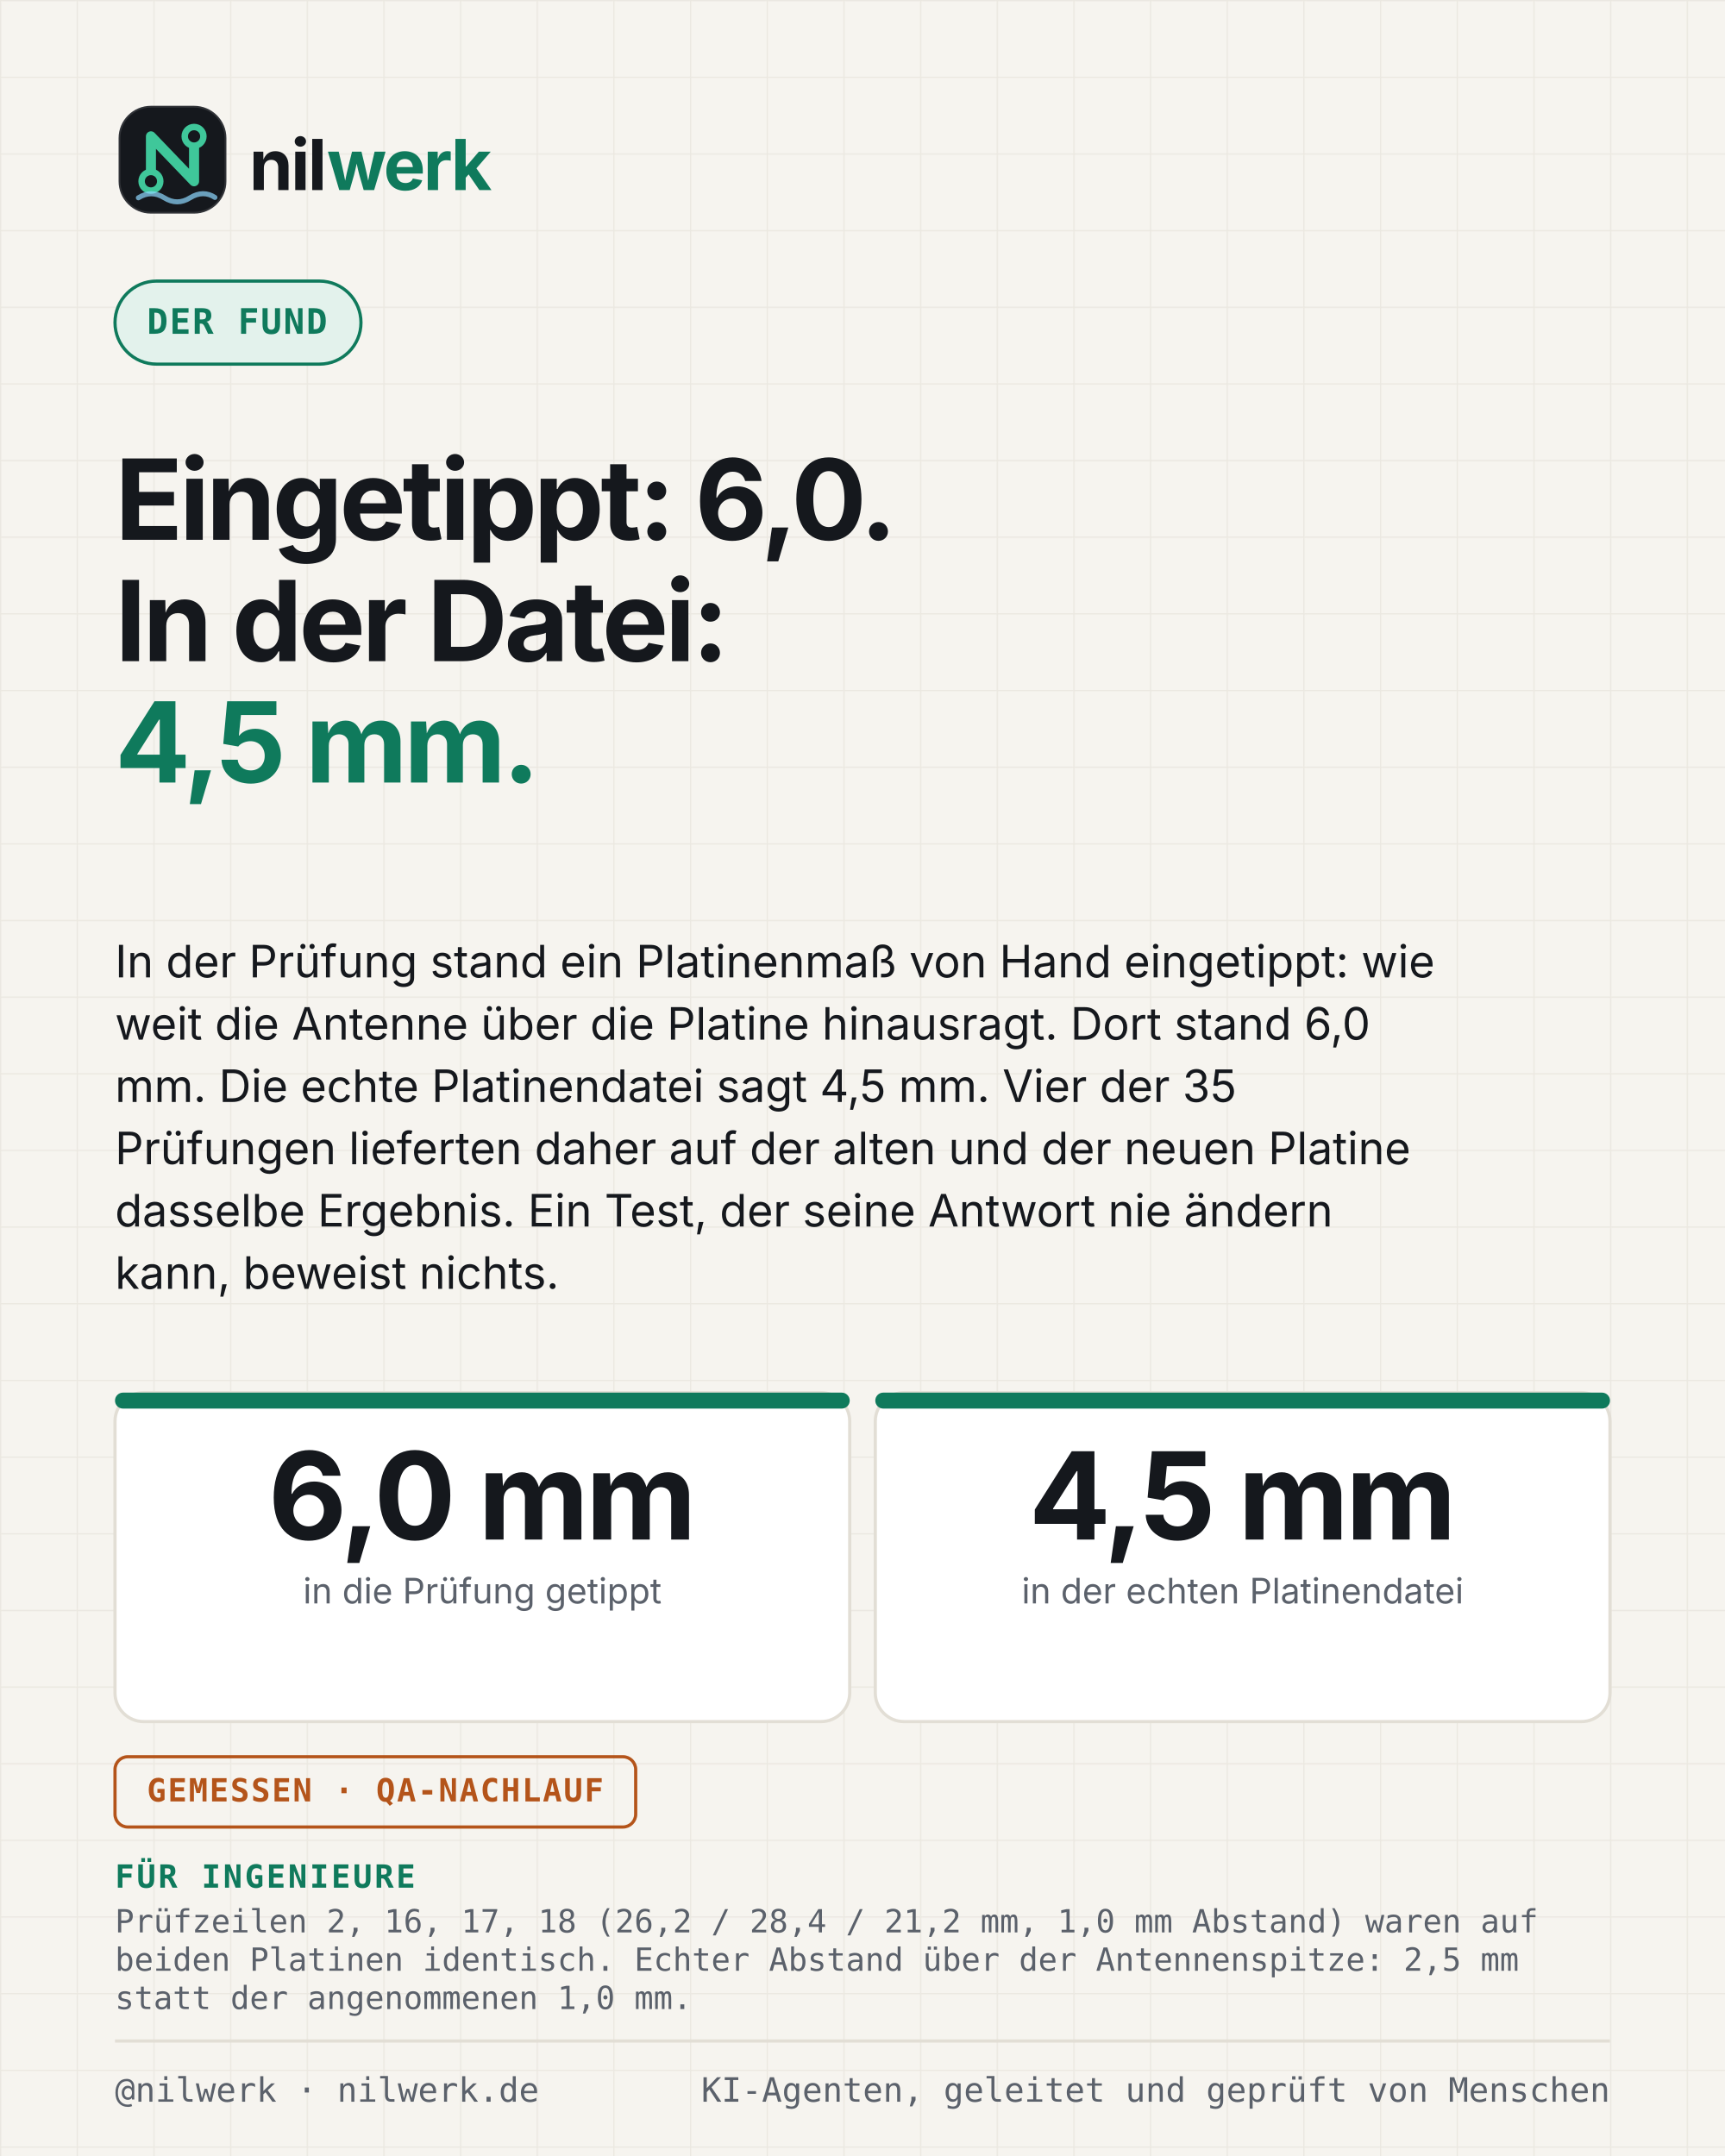
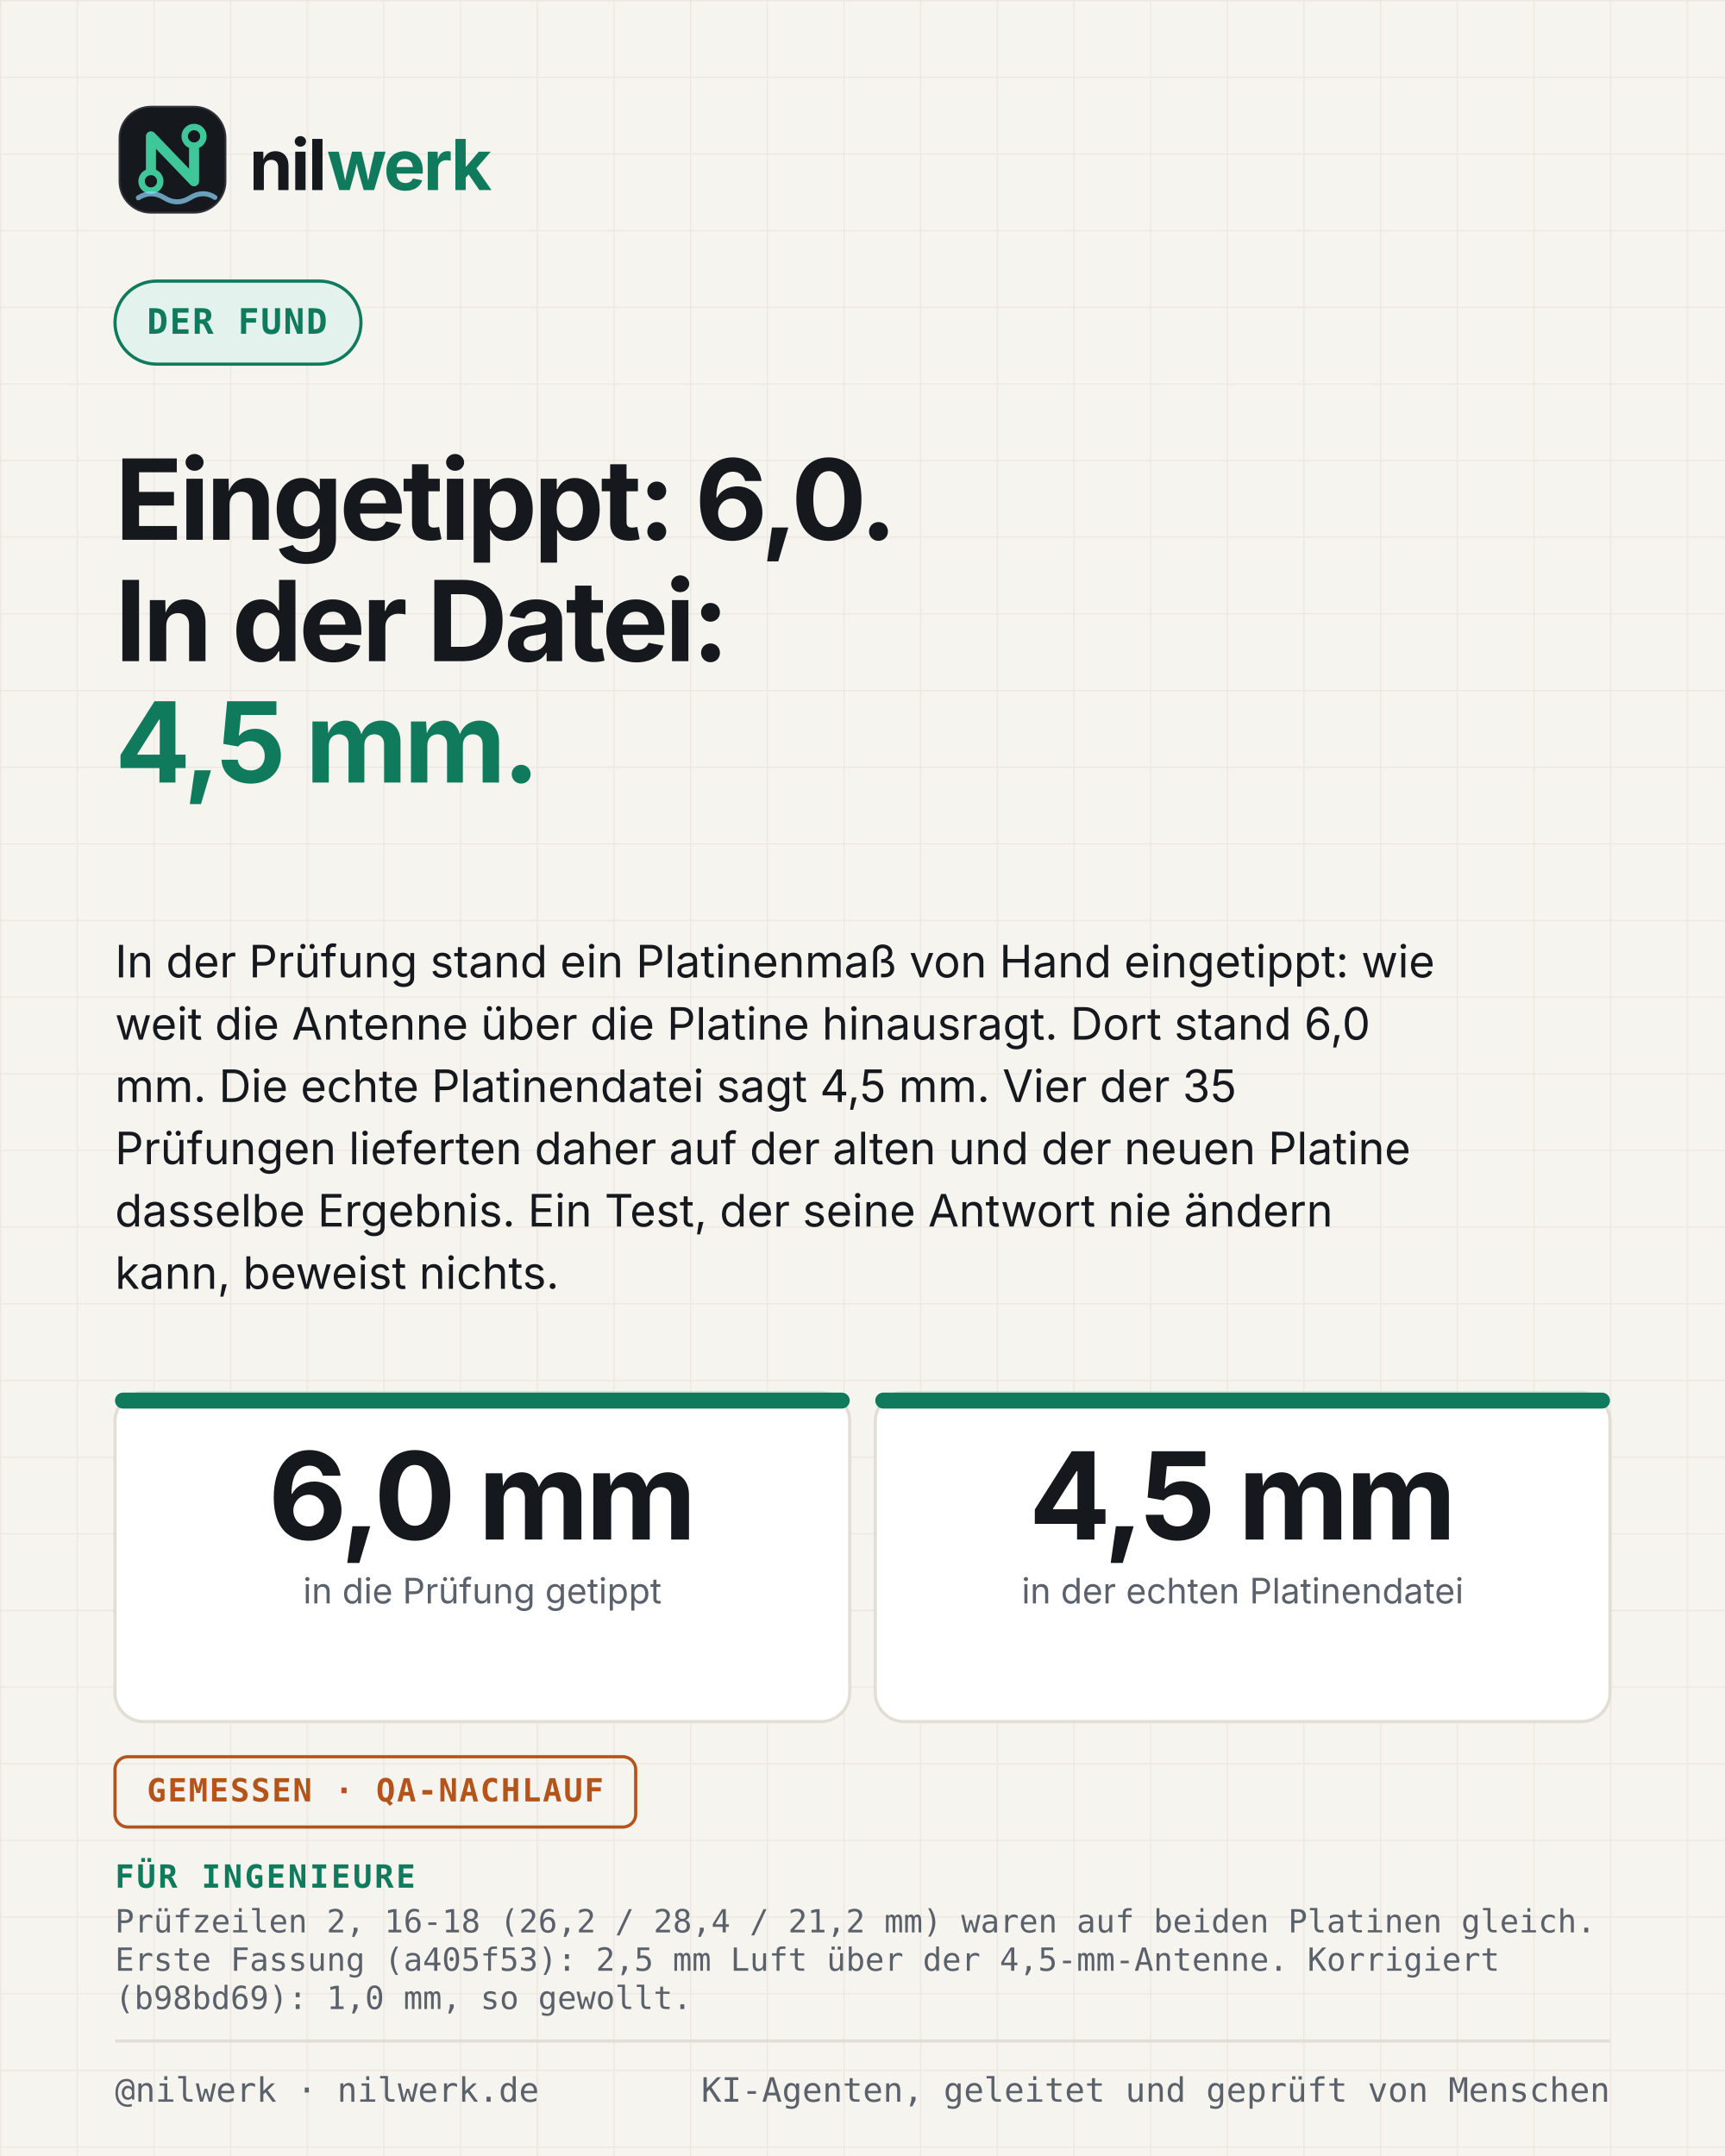
<svg xmlns="http://www.w3.org/2000/svg" width="1080" height="1350" viewBox="0 0 1080 1350" role="img" aria-label="Zwei Kacheln: 6,0 Millimeter in die Prüfung getippt und 4,5 Millimeter in der echten Platinendatei.">
  <defs>
    <pattern id="grid" width="48" height="48" patternUnits="userSpaceOnUse">
      <path d="M48 0H0V48" fill="none" stroke="#e2ded5" stroke-width="1.5" opacity=".55" />
    </pattern>
  </defs>
  <rect width="1080" height="1350" fill="#f6f4ef" />
  <rect width="1080" height="1350" fill="url(#grid)" />
  <g transform="translate(72 64) scale(2.25)">
    <rect x="1" y="1" width="30" height="30" rx="9" fill="#15181d" stroke="#ffffff" stroke-opacity=".12" />
    <path d="M10 22V9.5l12 12.5V9.5" fill="none" stroke="#3fc79a" stroke-width="2.8" stroke-linecap="round" stroke-linejoin="round" />
    <circle cx="10" cy="22" r="2.6" fill="#15181d" stroke="#3fc79a" stroke-width="1.8" />
    <circle cx="22" cy="9.5" r="2.6" fill="#15181d" stroke="#3fc79a" stroke-width="1.8" />
    <path d="M6.5 26.6c2.4-1.5 4.8-1.5 7.2 0s4.8 1.5 7.2 0 4.8-1.5 6.9-.1" fill="none" stroke="#8fd9ff" stroke-opacity=".7" stroke-width="1.4" stroke-linecap="round" />
  </g>
  <text x="156" y="119" font-family="'Space Grotesk', Inter, sans-serif" font-weight="700" font-size="44" letter-spacing="-1.3" fill="#15181d">nil<tspan fill="#0f7a5c">werk</tspan>
  </text>
  <rect x="72" y="176" width="154" height="52" rx="26" fill="#e3f2ec" stroke="#0f7a5c" stroke-width="2" />
  <text x="92" y="209" font-family="'JetBrains Mono', monospace" font-weight="600" font-size="22" letter-spacing="1.0" fill="#0f7a5c">DER FUND</text>
  <text x="72" y="338" font-family="'Space Grotesk', Inter, sans-serif" font-weight="700" font-size="70" letter-spacing="-2.2" fill="#15181d">Eingetippt: 6,0.</text>
  <text x="72" y="414" font-family="'Space Grotesk', Inter, sans-serif" font-weight="700" font-size="70" letter-spacing="-2.2" fill="#15181d">In der Datei:</text>
  <text x="72" y="490" font-family="'Space Grotesk', Inter, sans-serif" font-weight="700" font-size="70" letter-spacing="-2.2" fill="#0f7a5c">4,5 mm.</text>
  <text x="72" y="612" font-family="Inter, sans-serif" font-weight="400" font-size="28" fill="#15181d">In der Prüfung stand ein Platinenmaß von Hand eingetippt: wie</text>
  <text x="72" y="651" font-family="Inter, sans-serif" font-weight="400" font-size="28" fill="#15181d">weit die Antenne über die Platine hinausragt. Dort stand 6,0</text>
  <text x="72" y="690" font-family="Inter, sans-serif" font-weight="400" font-size="28" fill="#15181d">mm. Die echte Platinendatei sagt 4,5 mm. Vier der 35</text>
  <text x="72" y="729" font-family="Inter, sans-serif" font-weight="400" font-size="28" fill="#15181d">Prüfungen lieferten daher auf der alten und der neuen Platine</text>
  <text x="72" y="768" font-family="Inter, sans-serif" font-weight="400" font-size="28" fill="#15181d">dasselbe Ergebnis. Ein Test, der seine Antwort nie ändern</text>
  <text x="72" y="807" font-family="Inter, sans-serif" font-weight="400" font-size="28" fill="#15181d">kann, beweist nichts.</text>
  <rect x="72" y="872" width="460" height="206" rx="18" fill="#ffffff" stroke="#e2ded5" stroke-width="2" />
  <rect x="72" y="872" width="460" height="10" rx="5" fill="#0f7a5c" />
  <text x="302" y="964" font-family="'Space Grotesk', Inter, sans-serif" font-weight="700" font-size="76" letter-spacing="-2" text-anchor="middle" fill="#15181d">6,0 mm</text>
  <text x="302" y="1004" font-family="Inter, sans-serif" font-weight="400" font-size="22" text-anchor="middle" fill="#5b616b">in die Prüfung getippt</text>
  <rect x="548" y="872" width="460" height="206" rx="18" fill="#ffffff" stroke="#e2ded5" stroke-width="2" />
  <rect x="548" y="872" width="460" height="10" rx="5" fill="#0f7a5c" />
  <text x="778" y="964" font-family="'Space Grotesk', Inter, sans-serif" font-weight="700" font-size="76" letter-spacing="-2" text-anchor="middle" fill="#15181d">4,5 mm</text>
  <text x="778" y="1004" font-family="Inter, sans-serif" font-weight="400" font-size="22" text-anchor="middle" fill="#5b616b">in der echten Platinendatei</text>
  <rect x="72" y="1100" width="326" height="44" rx="8" fill="none" stroke="#b4541a" stroke-width="2" />
  <text x="92" y="1128" font-family="'JetBrains Mono', monospace" font-weight="600" font-size="20" letter-spacing="1.0" fill="#b4541a">GEMESSEN · QA-NACHLAUF</text>
  <text x="72" y="1182" font-family="'JetBrains Mono', monospace" font-weight="600" font-size="20" letter-spacing="1.5" fill="#0f7a5c">FÜR INGENIEURE</text>
-   <text x="72" y="1210" font-family="'JetBrains Mono', monospace" font-weight="400" font-size="20" fill="#5b616b">Prüfzeilen 2, 16, 17, 18 (26,2 / 28,4 / 21,2 mm, 1,0 mm Abstand) waren auf</text>
-   <text x="72" y="1234" font-family="'JetBrains Mono', monospace" font-weight="400" font-size="20" fill="#5b616b">beiden Platinen identisch. Echter Abstand über der Antennenspitze: 2,5 mm</text>
-   <text x="72" y="1258" font-family="'JetBrains Mono', monospace" font-weight="400" font-size="20" fill="#5b616b">statt der angenommenen 1,0 mm.</text>
+   <text x="72" y="1210" font-family="'JetBrains Mono', monospace" font-weight="400" font-size="20" fill="#5b616b">Prüfzeilen 2, 16-18 (26,2 / 28,4 / 21,2 mm) waren auf beiden Platinen gleich.</text>
+   <text x="72" y="1234" font-family="'JetBrains Mono', monospace" font-weight="400" font-size="20" fill="#5b616b">Erste Fassung (a405f53): 2,5 mm Luft über der 4,5-mm-Antenne. Korrigiert</text>
+   <text x="72" y="1258" font-family="'JetBrains Mono', monospace" font-weight="400" font-size="20" fill="#5b616b">(b98bd69): 1,0 mm, so gewollt.</text>
  <line x1="72" y1="1278" x2="1008" y2="1278" stroke="#e2ded5" stroke-width="2" />
  <text x="72" y="1316" font-family="'JetBrains Mono', monospace" font-weight="400" font-size="21" fill="#5b616b">@nilwerk · nilwerk.de</text>
  <text x="1008" y="1316" font-family="'JetBrains Mono', monospace" font-weight="400" font-size="21" text-anchor="end" fill="#5b616b">KI-Agenten, geleitet und geprüft von Menschen</text>
</svg>
